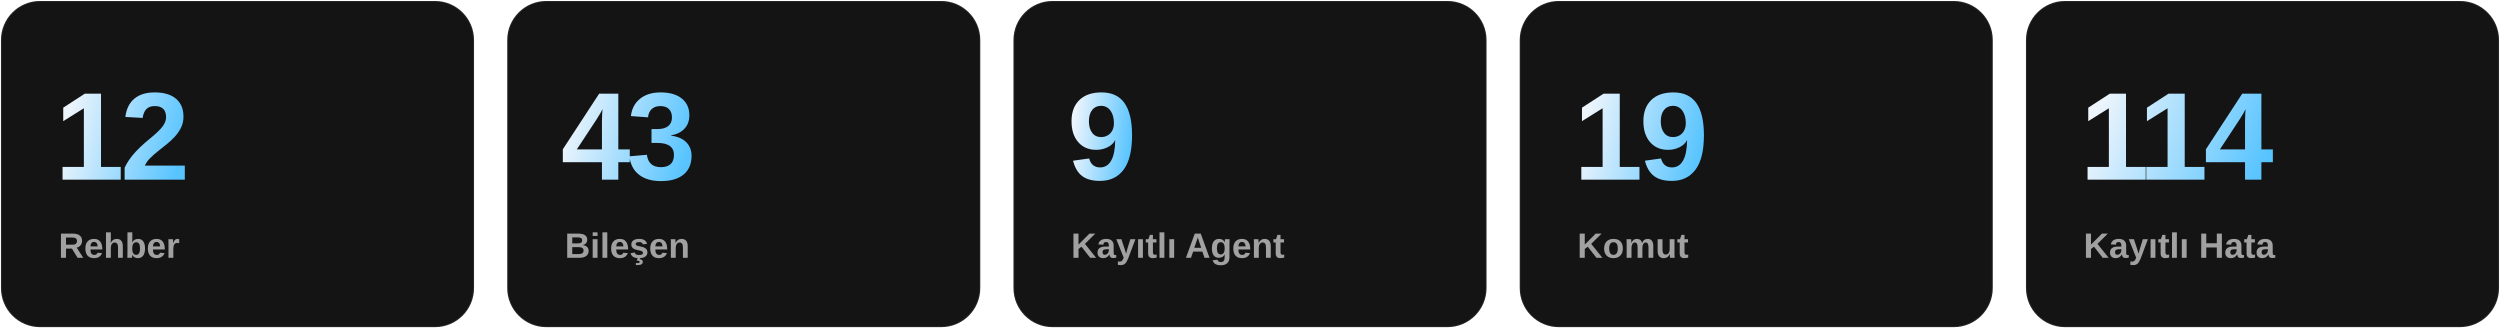
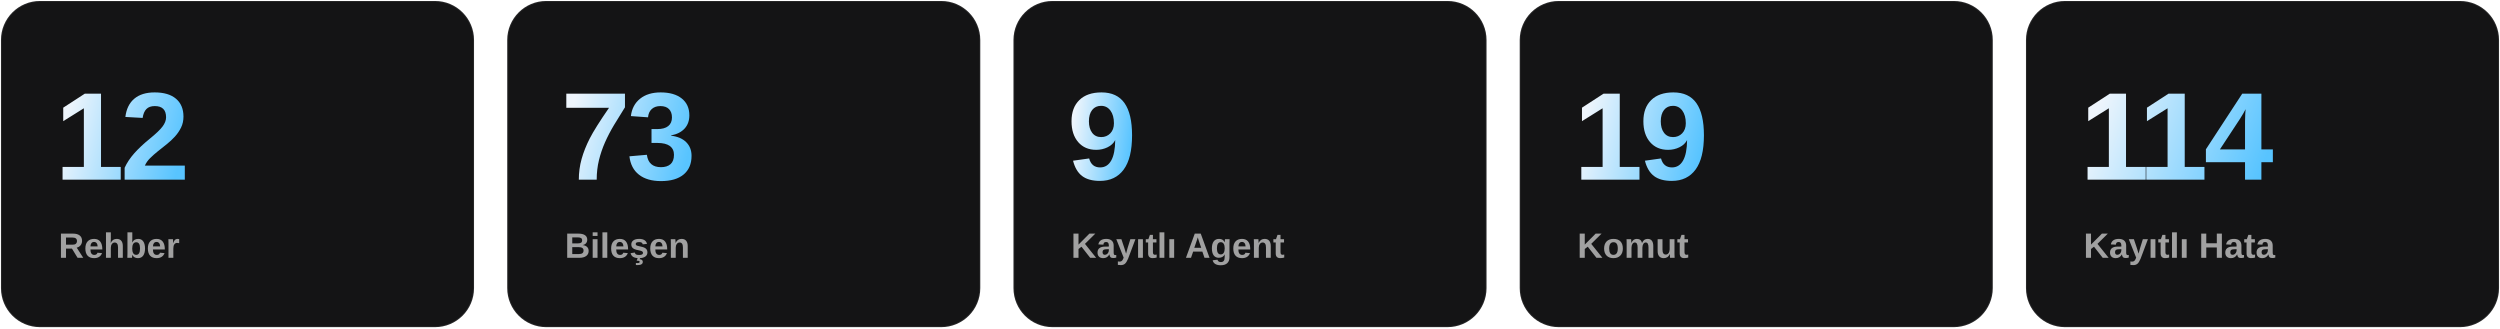
- <svg xmlns="http://www.w3.org/2000/svg" width="1280" height="168" viewBox="0 0 1280 168" role="img" aria-label="12 Rehber, 43 Bileşen, 9 Kayıtlı Agent, 19 Komut, 114 Kayıtlı Hata">
+ <svg xmlns="http://www.w3.org/2000/svg" width="1280" height="168" viewBox="0 0 1280 168" role="img" aria-label="12 Rehber, 73 Bileşen, 9 Kayıtlı Agent, 19 Komut, 114 Kayıtlı Hata">
  <defs>
    <linearGradient id="stat-ink" x1="0.008" y1="0.413" x2="0.992" y2="0.587">
      <stop offset="0%" stop-color="#eef5fc" />
      <stop offset="100%" stop-color="#58c4ff" />
    </linearGradient>
  </defs>
  <g transform="translate(0.0 0)">
    <rect x="0.5" y="0.5" width="242.2" height="167" rx="20" fill="#0c0c0d" />
    <rect x="0.5" y="0.5" width="242.2" height="167" rx="20" fill="rgb(255,255,255)" fill-opacity="0.035" stroke="rgb(255,255,255)" stroke-opacity="0.08" />
    <text x="28" y="92" font-family="-apple-system, BlinkMacSystemFont, 'Segoe UI', 'Helvetica Neue', Arial, sans-serif" font-size="64" font-weight="800" letter-spacing="-2" fill="url(#stat-ink)">12</text>
    <text x="30" y="132" font-family="-apple-system, BlinkMacSystemFont, 'Segoe UI', 'Helvetica Neue', Arial, sans-serif" font-size="18" font-weight="600" fill="#a1a1a1">Rehber</text>
  </g>
  <g transform="translate(259.2 0)">
    <rect x="0.5" y="0.5" width="242.2" height="167" rx="20" fill="#0c0c0d" />
    <rect x="0.5" y="0.5" width="242.2" height="167" rx="20" fill="rgb(255,255,255)" fill-opacity="0.035" stroke="rgb(255,255,255)" stroke-opacity="0.08" />
-     <text x="28" y="92" font-family="-apple-system, BlinkMacSystemFont, 'Segoe UI', 'Helvetica Neue', Arial, sans-serif" font-size="64" font-weight="800" letter-spacing="-2" fill="url(#stat-ink)">43</text>
+     <text x="28" y="92" font-family="-apple-system, BlinkMacSystemFont, 'Segoe UI', 'Helvetica Neue', Arial, sans-serif" font-size="64" font-weight="800" letter-spacing="-2" fill="url(#stat-ink)">73</text>
    <text x="30" y="132" font-family="-apple-system, BlinkMacSystemFont, 'Segoe UI', 'Helvetica Neue', Arial, sans-serif" font-size="18" font-weight="600" fill="#a1a1a1">Bileşen</text>
  </g>
  <g transform="translate(518.4 0)">
    <rect x="0.5" y="0.5" width="242.2" height="167" rx="20" fill="#0c0c0d" />
    <rect x="0.5" y="0.5" width="242.2" height="167" rx="20" fill="rgb(255,255,255)" fill-opacity="0.035" stroke="rgb(255,255,255)" stroke-opacity="0.08" />
    <text x="28" y="92" font-family="-apple-system, BlinkMacSystemFont, 'Segoe UI', 'Helvetica Neue', Arial, sans-serif" font-size="64" font-weight="800" letter-spacing="-2" fill="url(#stat-ink)">9</text>
    <text x="30" y="132" font-family="-apple-system, BlinkMacSystemFont, 'Segoe UI', 'Helvetica Neue', Arial, sans-serif" font-size="18" font-weight="600" fill="#a1a1a1">Kayıtlı Agent</text>
  </g>
  <g transform="translate(777.6 0)">
    <rect x="0.5" y="0.5" width="242.2" height="167" rx="20" fill="#0c0c0d" />
    <rect x="0.5" y="0.5" width="242.2" height="167" rx="20" fill="rgb(255,255,255)" fill-opacity="0.035" stroke="rgb(255,255,255)" stroke-opacity="0.08" />
    <text x="28" y="92" font-family="-apple-system, BlinkMacSystemFont, 'Segoe UI', 'Helvetica Neue', Arial, sans-serif" font-size="64" font-weight="800" letter-spacing="-2" fill="url(#stat-ink)">19</text>
    <text x="30" y="132" font-family="-apple-system, BlinkMacSystemFont, 'Segoe UI', 'Helvetica Neue', Arial, sans-serif" font-size="18" font-weight="600" fill="#a1a1a1">Komut</text>
  </g>
  <g transform="translate(1036.8 0)">
    <rect x="0.5" y="0.5" width="242.2" height="167" rx="20" fill="#0c0c0d" />
    <rect x="0.5" y="0.5" width="242.2" height="167" rx="20" fill="rgb(255,255,255)" fill-opacity="0.035" stroke="rgb(255,255,255)" stroke-opacity="0.08" />
    <text x="28" y="92" font-family="-apple-system, BlinkMacSystemFont, 'Segoe UI', 'Helvetica Neue', Arial, sans-serif" font-size="64" font-weight="800" letter-spacing="-2" fill="url(#stat-ink)">114</text>
    <text x="30" y="132" font-family="-apple-system, BlinkMacSystemFont, 'Segoe UI', 'Helvetica Neue', Arial, sans-serif" font-size="18" font-weight="600" fill="#a1a1a1">Kayıtlı Hata</text>
  </g>
</svg>
